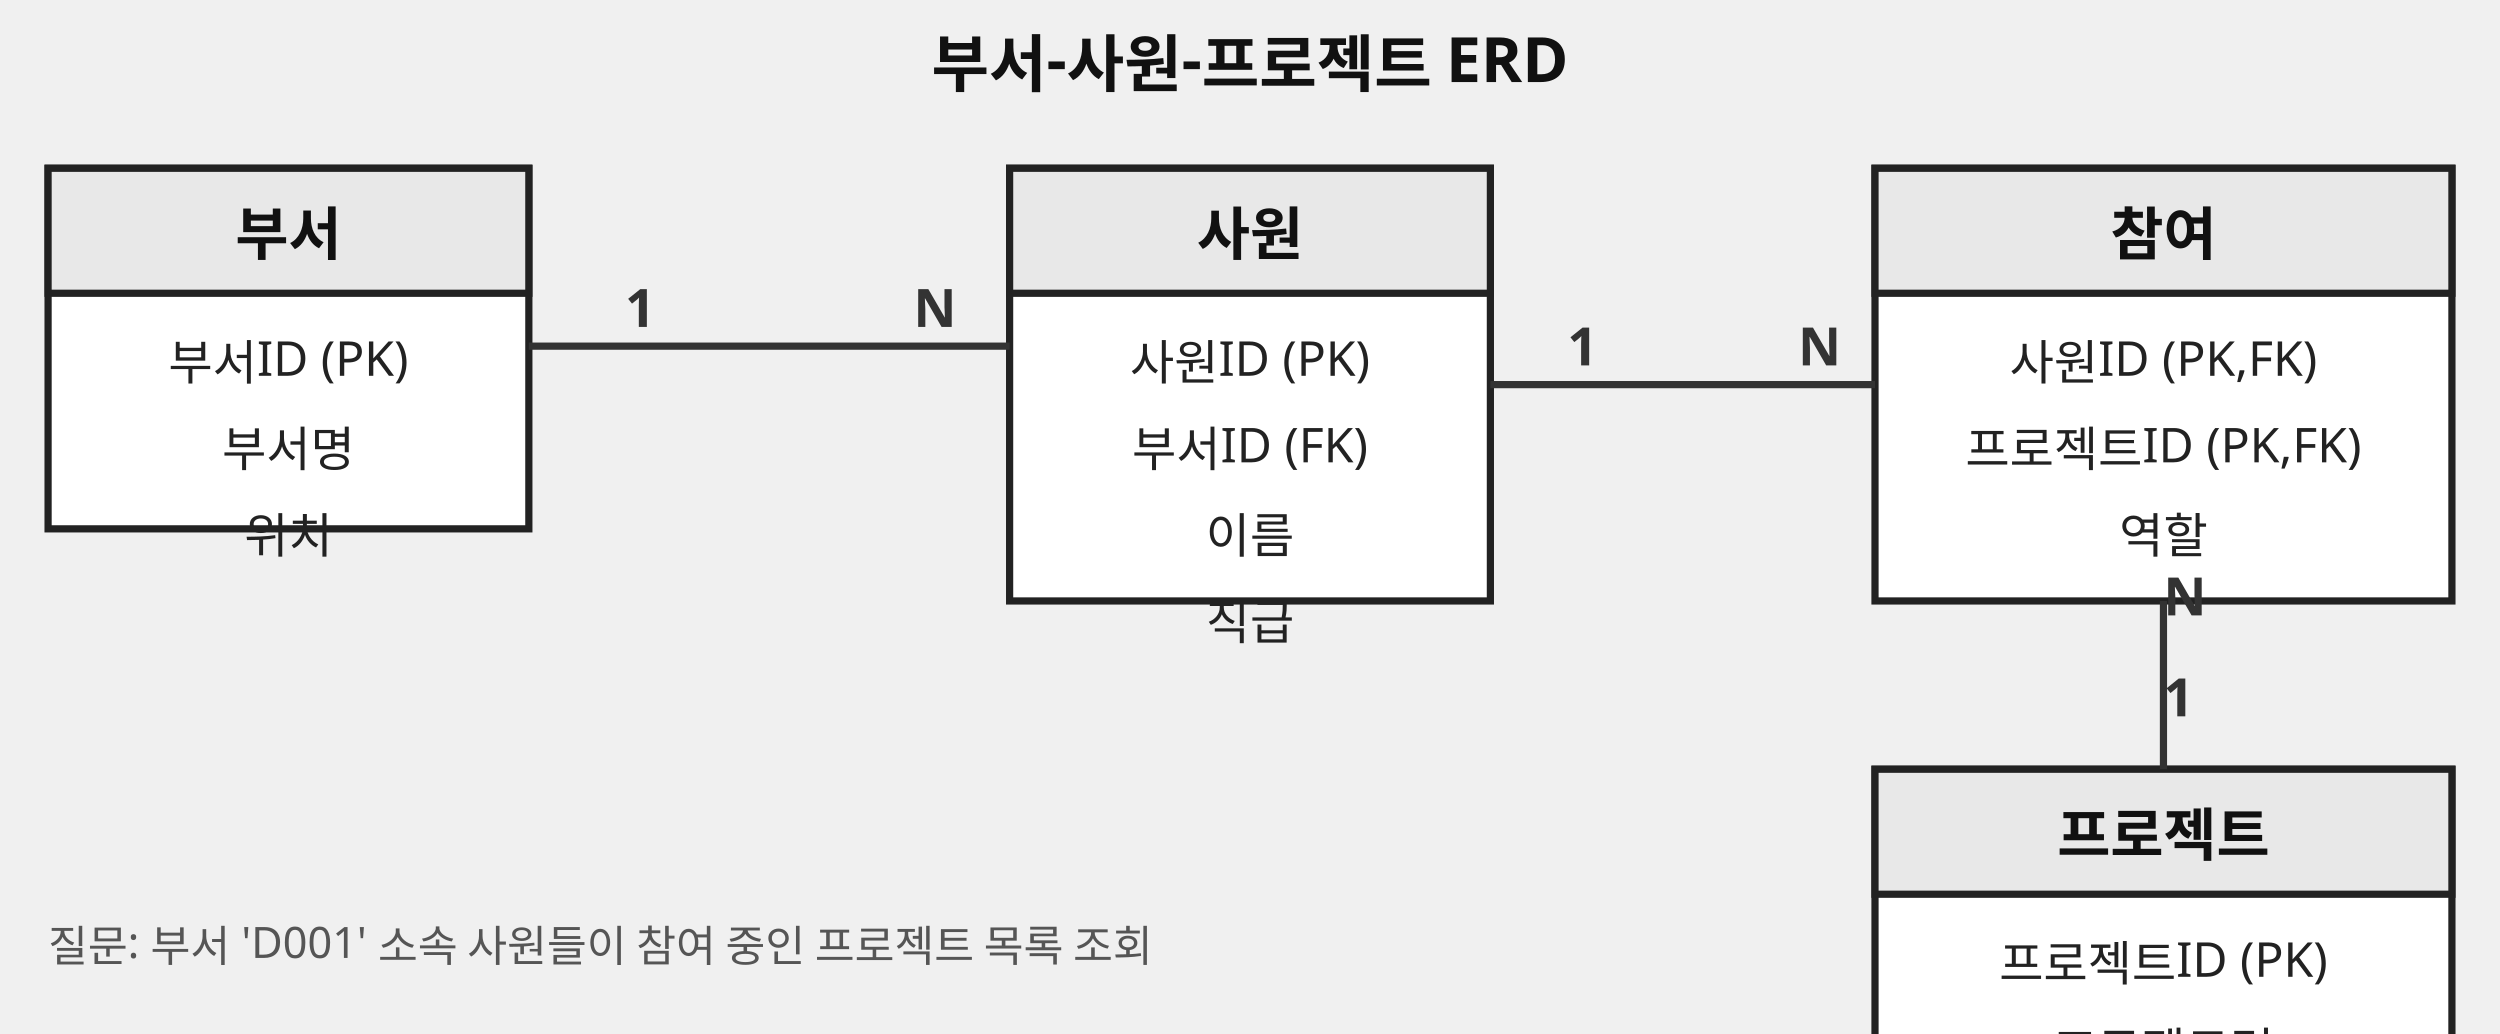
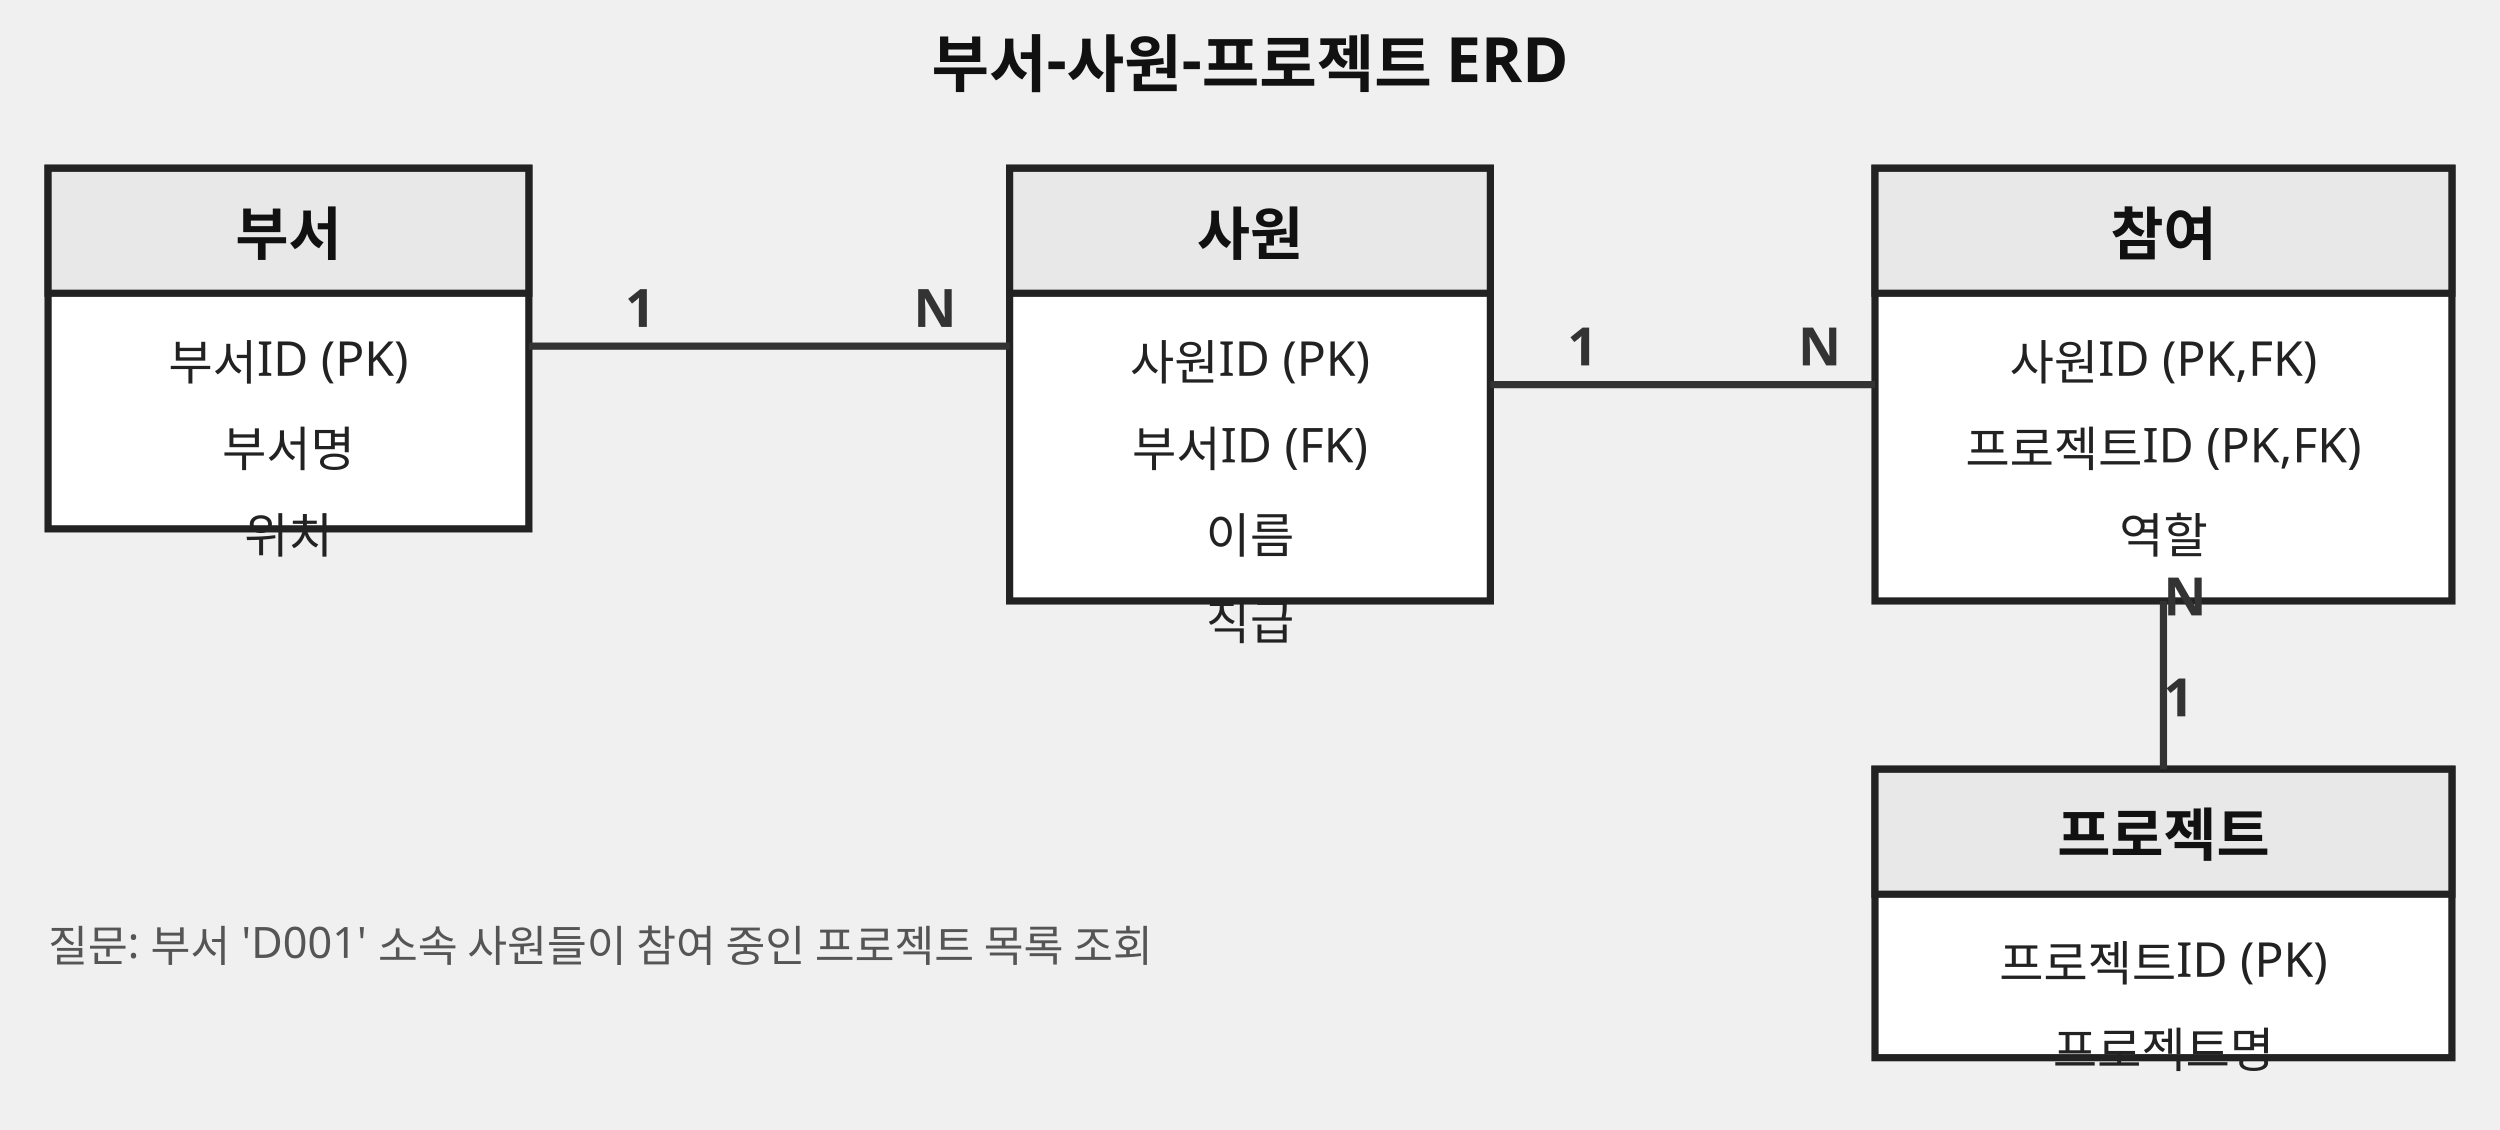
- <svg xmlns="http://www.w3.org/2000/svg" width="520" height="215" viewBox="0 0 520 215" font-family="Malgun Gothic, Apple SD Gothic Neo, sans-serif">
+ <svg xmlns="http://www.w3.org/2000/svg" width="520" height="235" viewBox="0 0 520 235" font-family="Malgun Gothic, Apple SD Gothic Neo, sans-serif">
  <text x="260" y="18" text-anchor="middle" font-size="13" font-weight="bold" fill="#111">부서-사원-프로젝트 ERD</text>
  <rect x="10" y="35" width="100" height="75" fill="white" stroke="#222" stroke-width="1.5" />
  <rect x="10" y="35" width="100" height="26" fill="#e8e8e8" stroke="#222" stroke-width="1.5" />
  <text x="60" y="53" text-anchor="middle" font-size="12" font-weight="bold" fill="#111">부서</text>
  <text x="60" y="79" text-anchor="middle" font-size="10" fill="#222">부서ID (PK)</text>
  <text x="60" y="97" text-anchor="middle" font-size="10" fill="#222">부서명</text>
  <text x="60" y="115" text-anchor="middle" font-size="10" fill="#222">위치</text>
  <rect x="210" y="35" width="100" height="90" fill="white" stroke="#222" stroke-width="1.5" />
  <rect x="210" y="35" width="100" height="26" fill="#e8e8e8" stroke="#222" stroke-width="1.5" />
  <text x="260" y="53" text-anchor="middle" font-size="12" font-weight="bold" fill="#111">사원</text>
  <text x="260" y="79" text-anchor="middle" font-size="10" fill="#222">사원ID (PK)</text>
  <text x="260" y="97" text-anchor="middle" font-size="10" fill="#222">부서ID (FK)</text>
  <text x="260" y="115" text-anchor="middle" font-size="10" fill="#222">이름</text>
  <text x="260" y="133" text-anchor="middle" font-size="10" fill="#222">직급</text>
  <rect x="390" y="35" width="120" height="90" fill="white" stroke="#222" stroke-width="1.5" />
  <rect x="390" y="35" width="120" height="26" fill="#e8e8e8" stroke="#222" stroke-width="1.5" />
  <text x="450" y="53" text-anchor="middle" font-size="12" font-weight="bold" fill="#111">참여</text>
  <text x="450" y="79" text-anchor="middle" font-size="10" fill="#222">사원ID (PK,FK)</text>
  <text x="450" y="97" text-anchor="middle" font-size="10" fill="#222">프로젝트ID (PK,FK)</text>
  <text x="450" y="115" text-anchor="middle" font-size="10" fill="#222">역할</text>
  <rect x="390" y="160" width="120" height="60" fill="white" stroke="#222" stroke-width="1.5" />
  <rect x="390" y="160" width="120" height="26" fill="#e8e8e8" stroke="#222" stroke-width="1.5" />
  <text x="450" y="178" text-anchor="middle" font-size="12" font-weight="bold" fill="#111">프로젝트</text>
  <text x="450" y="204" text-anchor="middle" font-size="10" fill="#222">프로젝트ID (PK)</text>
  <text x="450" y="222" text-anchor="middle" font-size="10" fill="#222">프로젝트명</text>
  <line x1="110" y1="72" x2="210" y2="72" stroke="#333" stroke-width="1.5" />
  <text x="130" y="68" font-size="11" fill="#333" font-weight="bold">1</text>
  <text x="190" y="68" font-size="11" fill="#333" font-weight="bold">N</text>
  <line x1="310" y1="80" x2="390" y2="80" stroke="#333" stroke-width="1.5" />
  <text x="326" y="76" font-size="11" fill="#333" font-weight="bold">1</text>
  <text x="374" y="76" font-size="11" fill="#333" font-weight="bold">N</text>
  <line x1="450" y1="125" x2="450" y2="160" stroke="#333" stroke-width="1.5" />
  <text x="450" y="128" font-size="11" fill="#333" font-weight="bold">N</text>
  <text x="450" y="149" font-size="11" fill="#333" font-weight="bold">1</text>
  <text x="10" y="200" font-size="9" fill="#555">질문: 부서 'D001' 소속 사원들이 참여 중인 프로젝트 목록 조회</text>
</svg>
